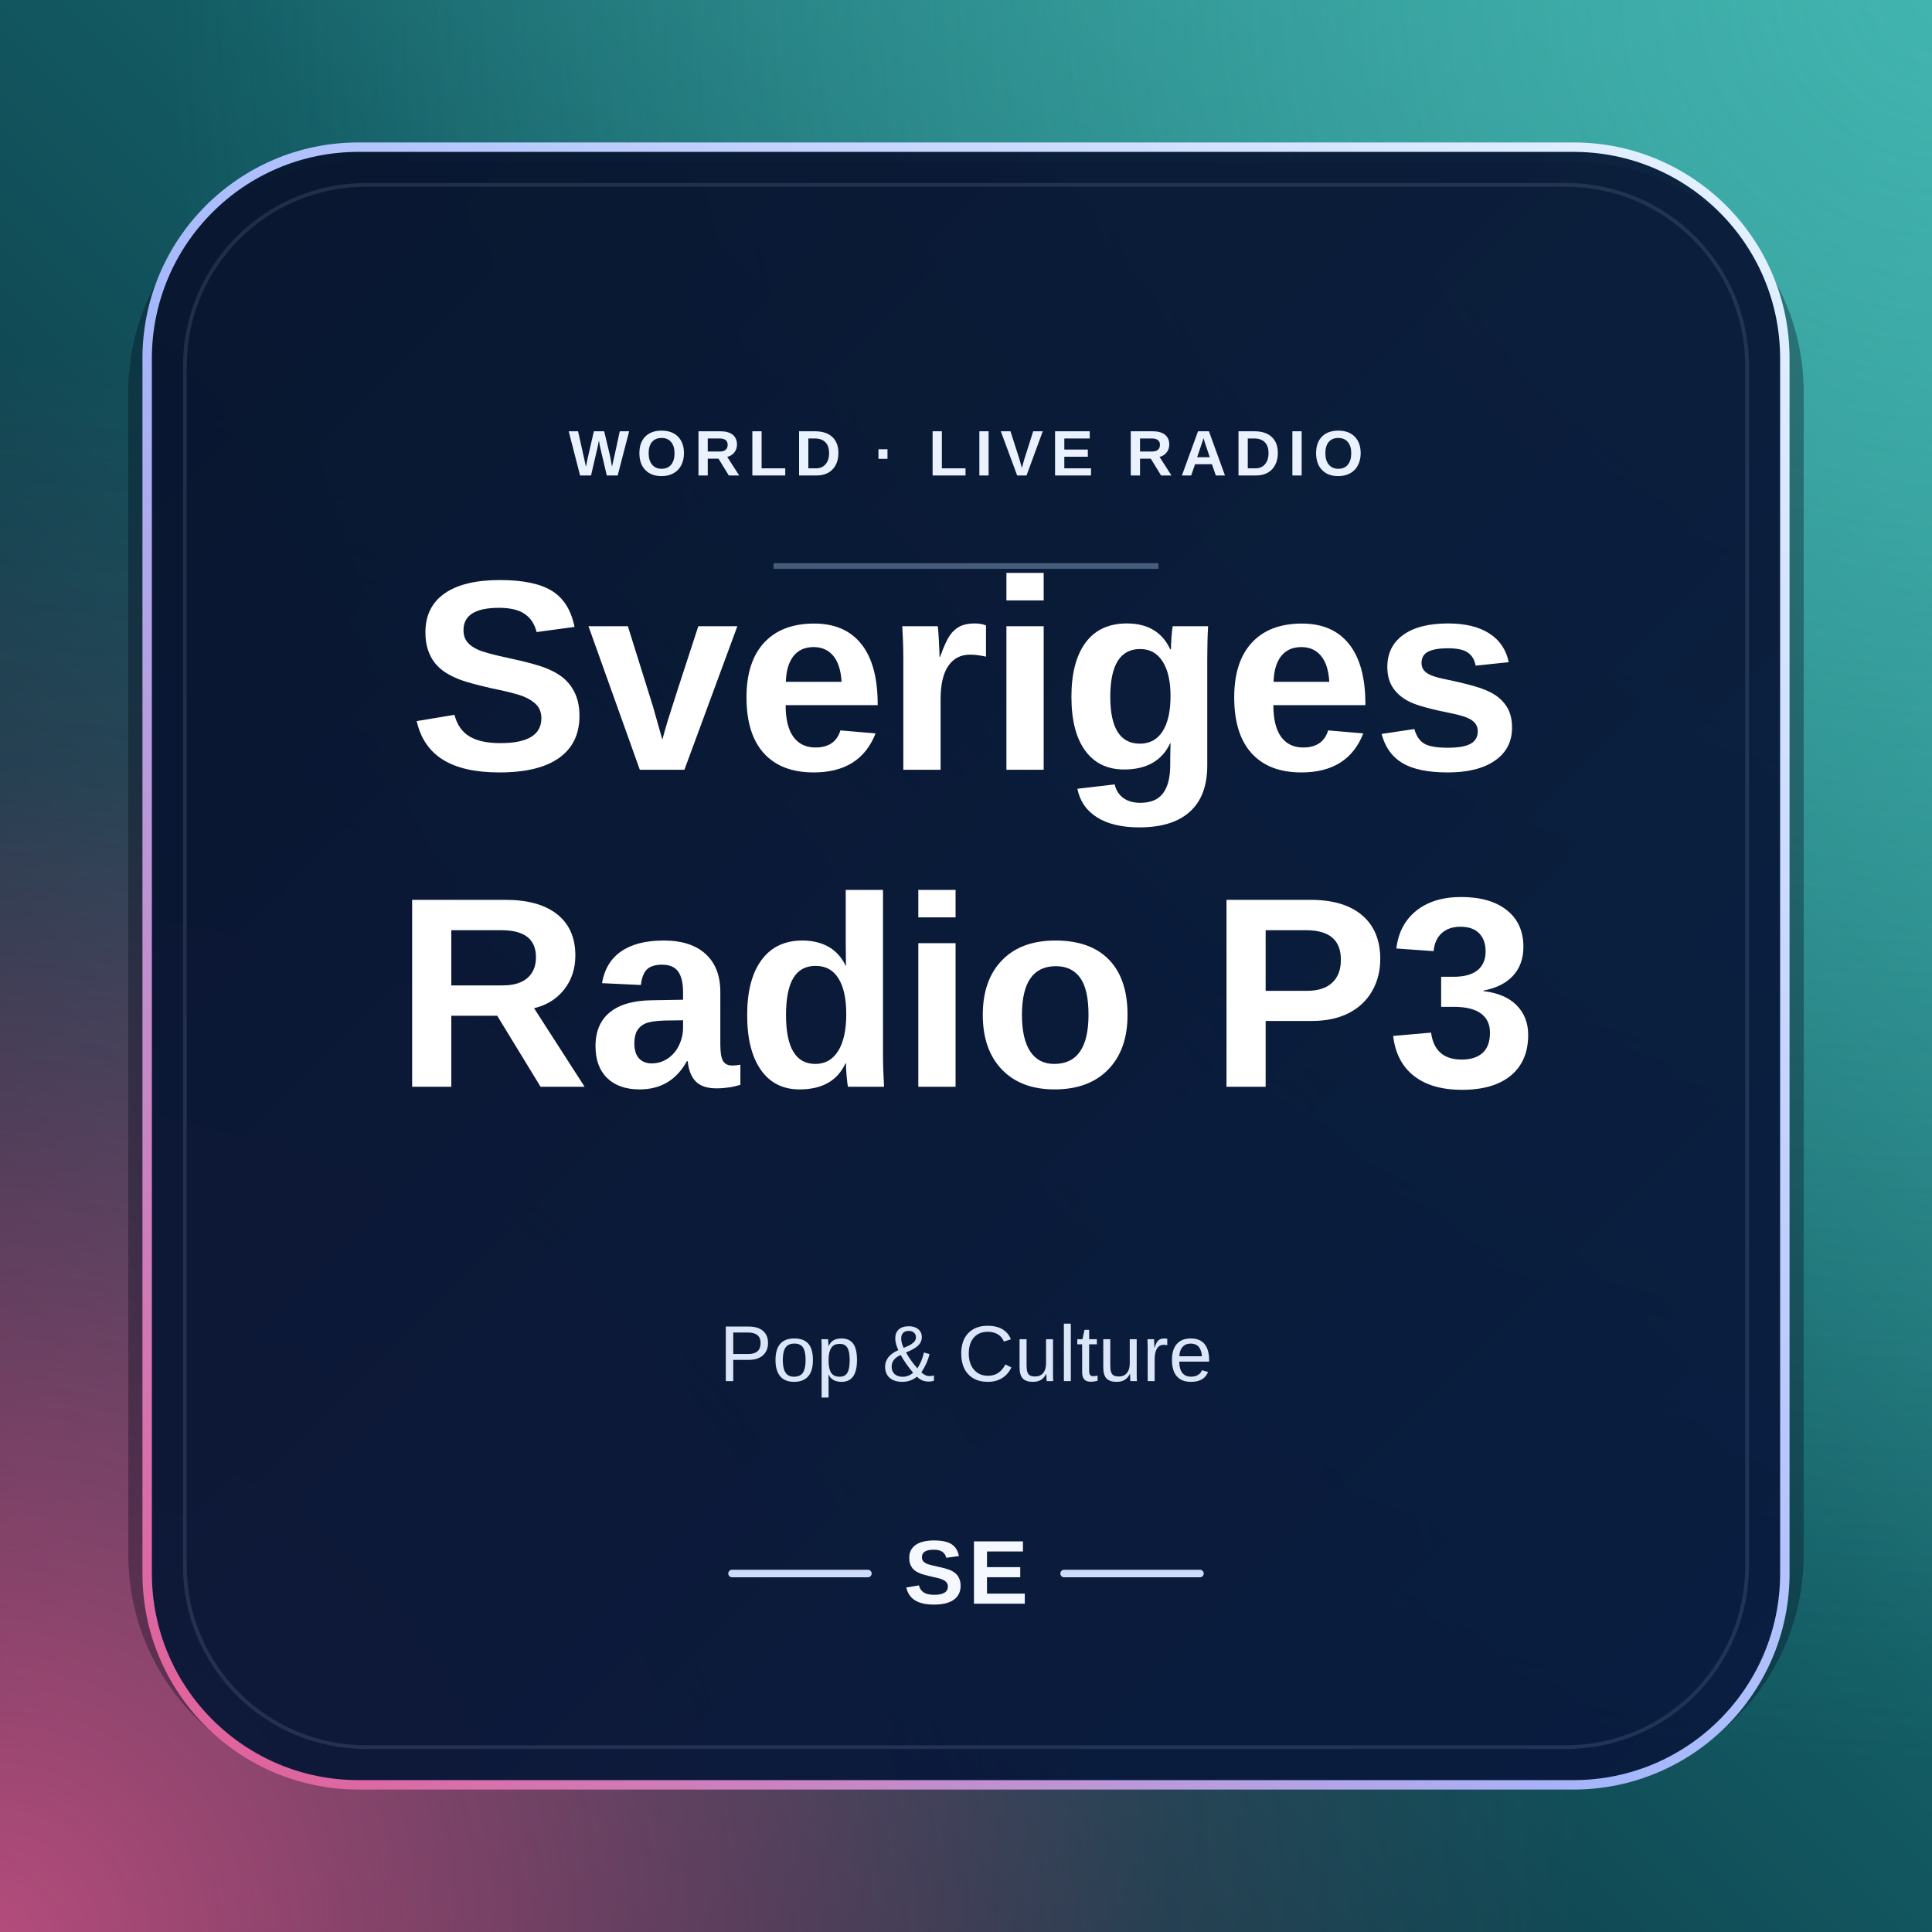
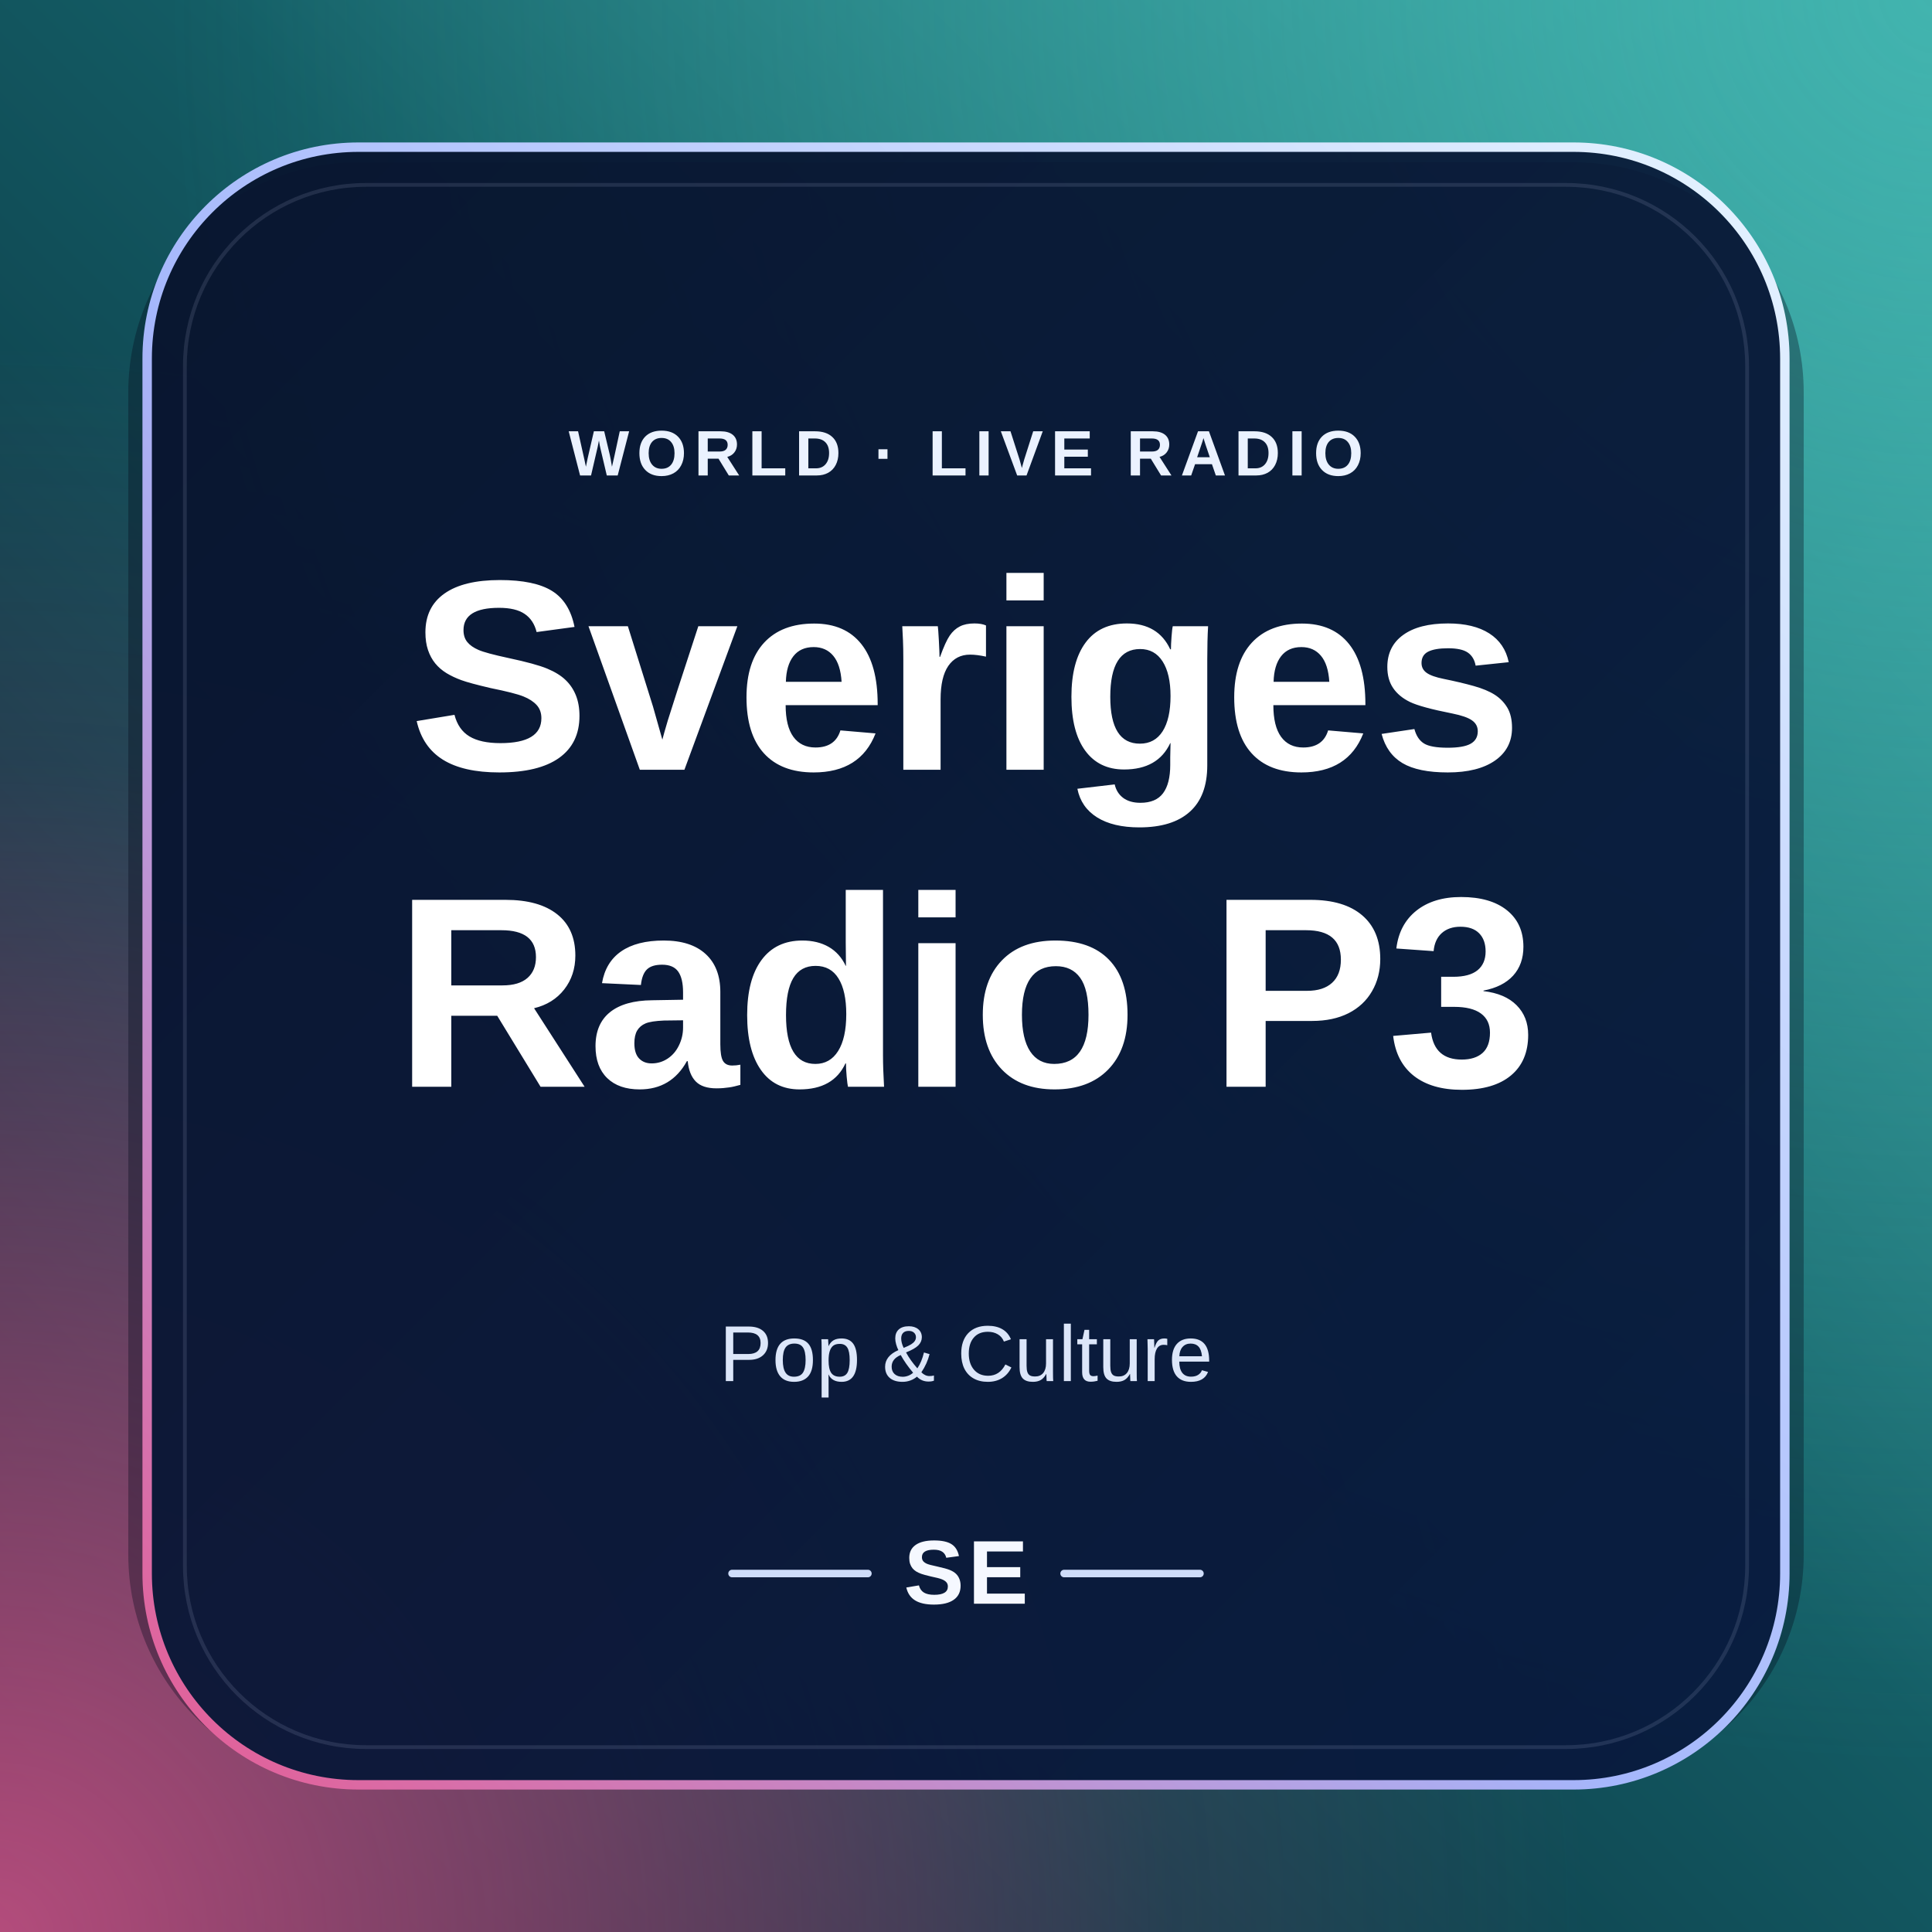
<svg xmlns="http://www.w3.org/2000/svg" width="1254" height="1254" viewBox="0 0 512 512" role="img" aria-label="Sveriges Radio P3 radio cover">
  <defs>
    <linearGradient id="background" x1="0" y1="1" x2="1" y2="0">
      <stop offset="0" stop-color="#081528" />
      <stop offset=".55" stop-color="#135c64" />
      <stop offset="1" stop-color="#42b4af" />
    </linearGradient>
    <radialGradient id="leftGlow" cx="0" cy="1" r=".82">
      <stop offset="0" stop-color="#e55c94" stop-opacity=".78" />
      <stop offset=".74" stop-color="#e55c94" stop-opacity=".11" />
      <stop offset="1" stop-color="#e55c94" stop-opacity="0" />
    </radialGradient>
    <radialGradient id="rightGlow" cx="1" cy="0" r=".91">
      <stop offset="0" stop-color="#42b4af" stop-opacity=".64" />
      <stop offset="1" stop-color="#42b4af" stop-opacity="0" />
    </radialGradient>
    <linearGradient id="rim" x1="0" y1="1" x2="1" y2="0">
      <stop offset="0" stop-color="#e55c94" />
      <stop offset=".45" stop-color="#a5b7fc" />
      <stop offset="1" stop-color="#e6f4ff" />
    </linearGradient>
    <linearGradient id="pane" x1="0" y1="0" x2="1" y2="1">
      <stop offset="0" stop-color="#09142e" stop-opacity=".94" />
      <stop offset="1" stop-color="#091b40" stop-opacity=".92" />
    </linearGradient>
  </defs>
  <rect width="512" height="512" fill="url(#background)" />
  <rect width="512" height="512" fill="url(#leftGlow)" />
  <rect width="512" height="512" fill="url(#rightGlow)" />
  <rect x="34" y="43" width="444" height="430" rx="61" fill="#040819" opacity=".34" />
  <rect x="39" y="39" width="434" height="434" rx="56" fill="url(#pane)" stroke="url(#rim)" stroke-width="2.5" />
  <rect x="49" y="49" width="414" height="414" rx="48" fill="none" stroke="#d0deff" stroke-opacity=".12" />
  <text x="256" y="126" text-anchor="middle" font-family="Arial,Helvetica,sans-serif" font-size="17" font-weight="700" letter-spacing="2.0" fill="#ebf2ff">WORLD · LIVE RADIO</text>
-   <path d="M205 150H307" fill="none" stroke="#adc9ee" stroke-opacity=".38" stroke-width="1.5" />
  <text x="256" y="204" text-anchor="middle" font-family="Arial,Helvetica,sans-serif" font-size="72" font-weight="750" letter-spacing="-0.7" fill="#ffffff">Sveriges</text>
  <text x="256" y="288" text-anchor="middle" font-family="Arial,Helvetica,sans-serif" font-size="72" font-weight="750" letter-spacing="-0.7" fill="#ffffff">Radio P3</text>
  <text x="256" y="366" text-anchor="middle" font-family="Arial,Helvetica,sans-serif" font-size="21" font-weight="400" fill="#dce6f9">Pop &amp; Culture</text>
  <path d="M194 417H230 M282 417H318" fill="none" stroke="#cedcf9" stroke-width="2" stroke-linecap="round" />
  <text x="256" y="425" text-anchor="middle" font-family="Arial,Helvetica,sans-serif" font-size="24" font-weight="700" letter-spacing="1" fill="#f5f8ff">SE</text>
</svg>
